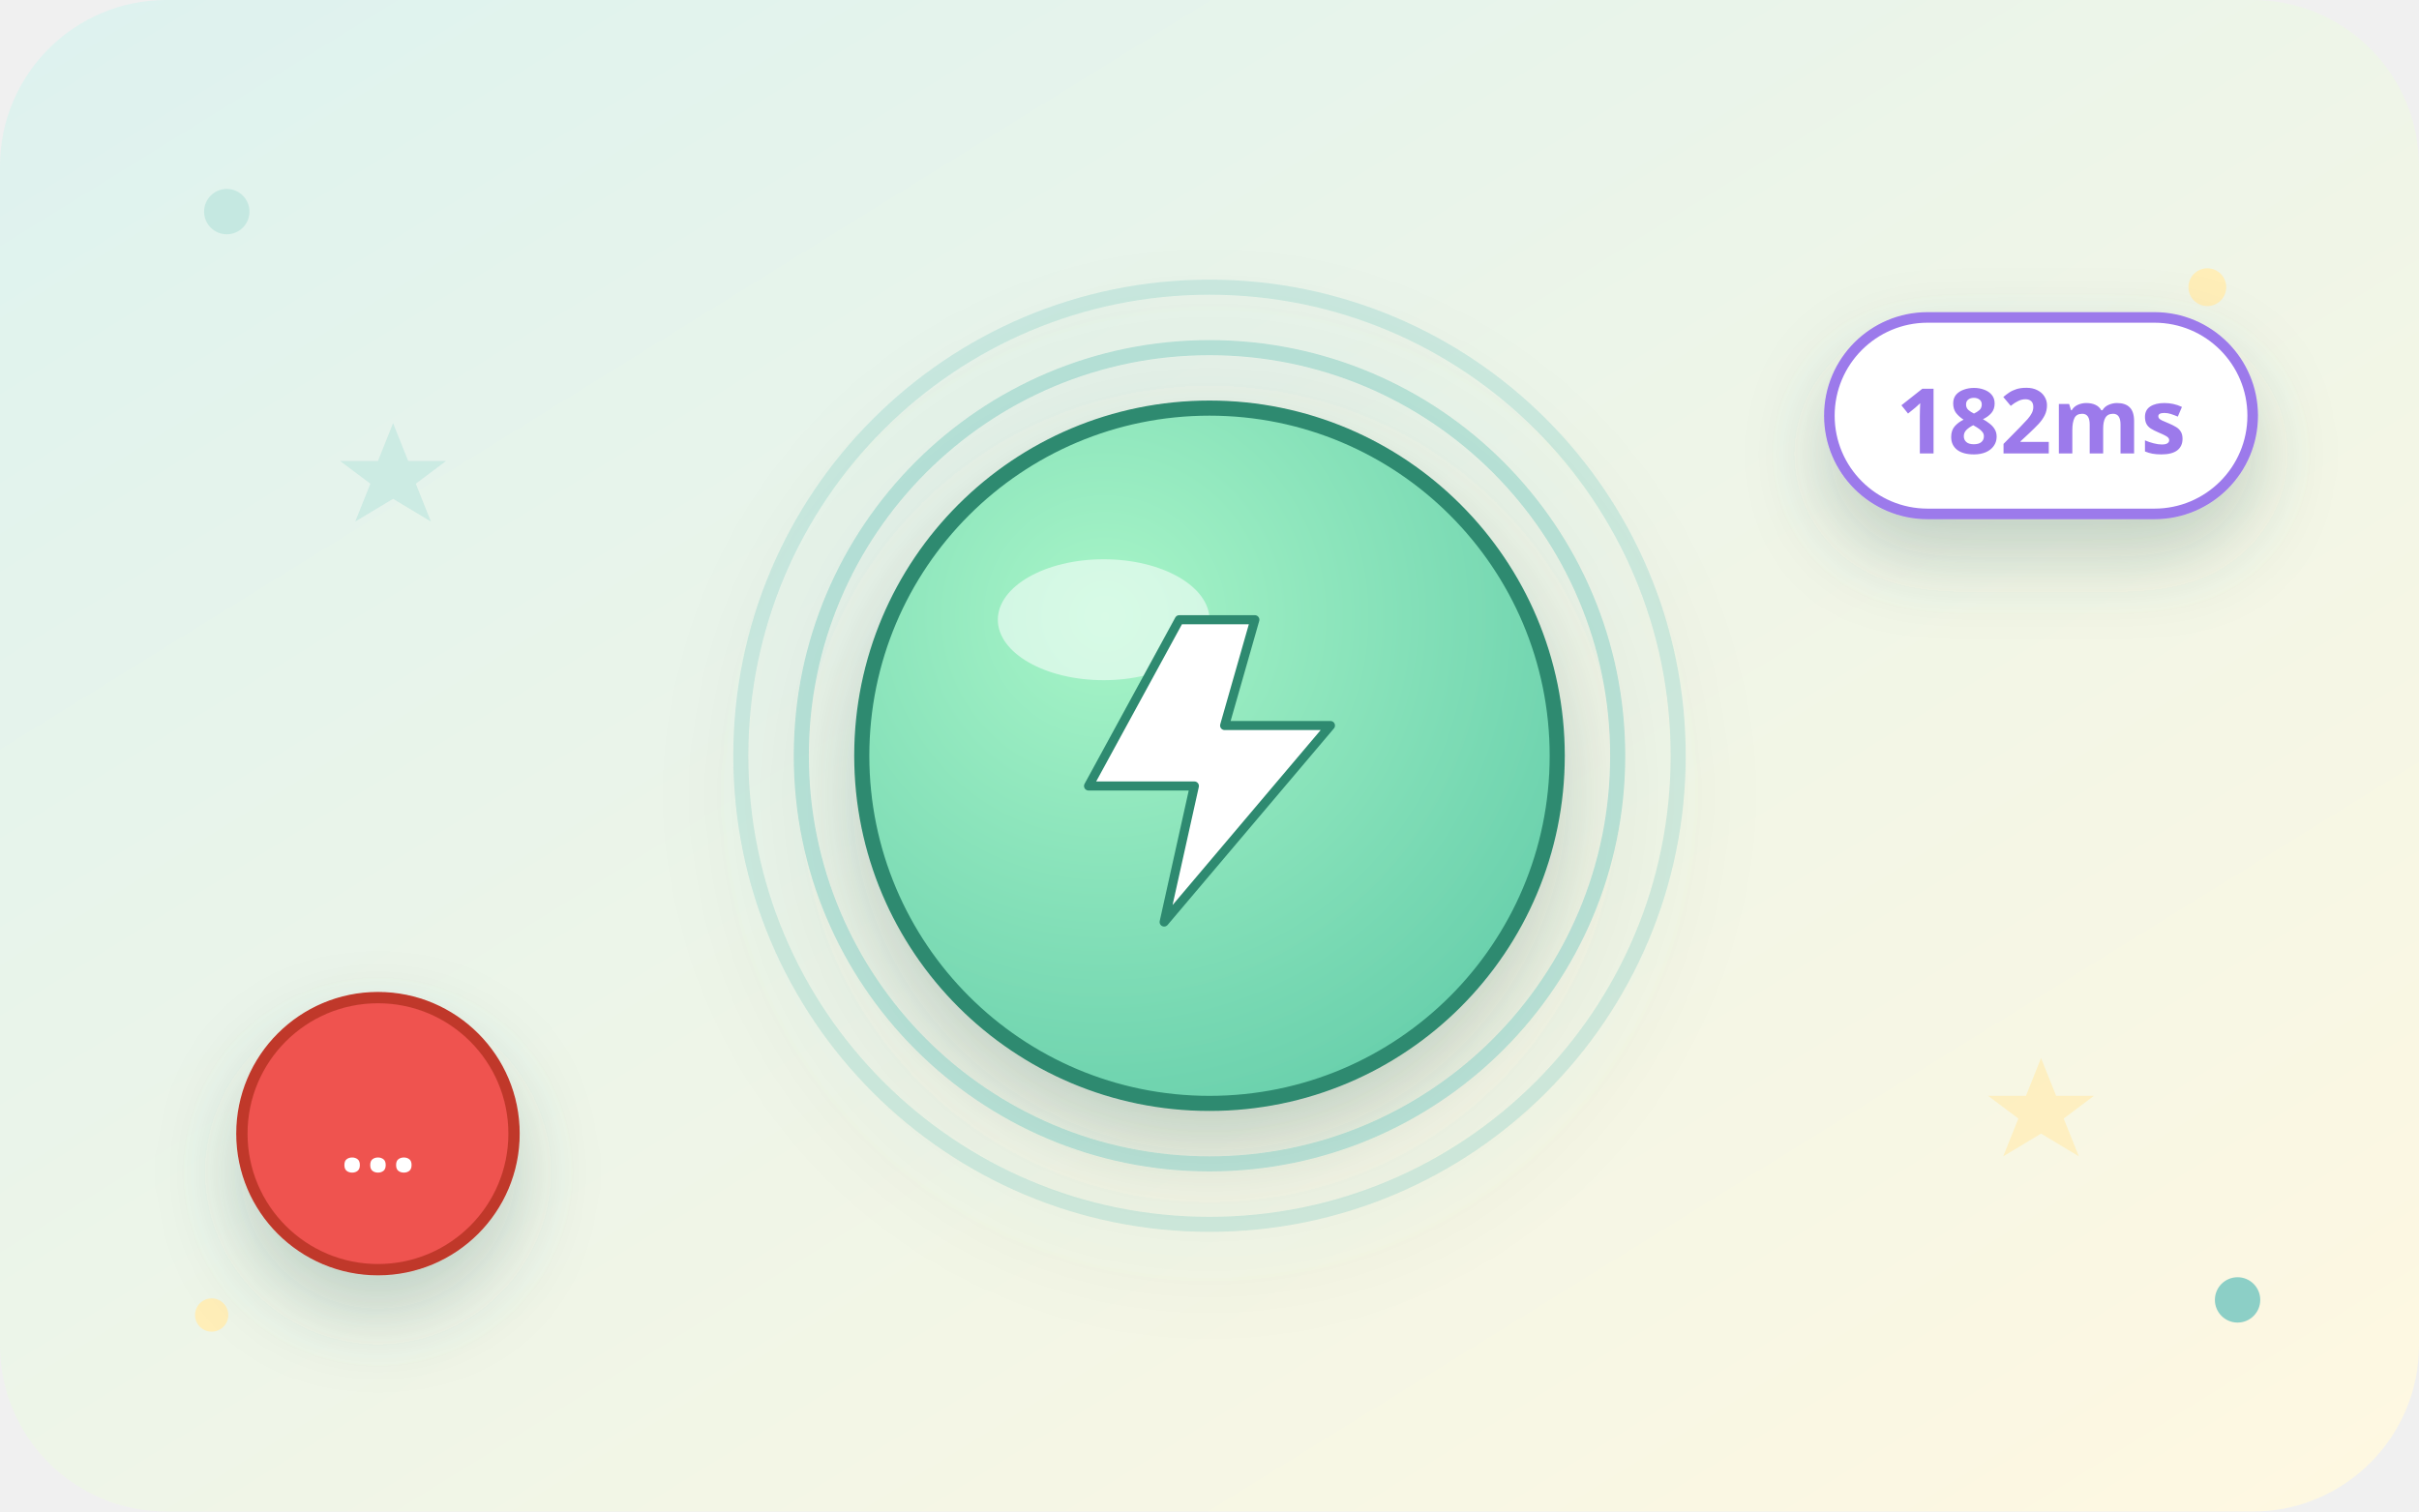
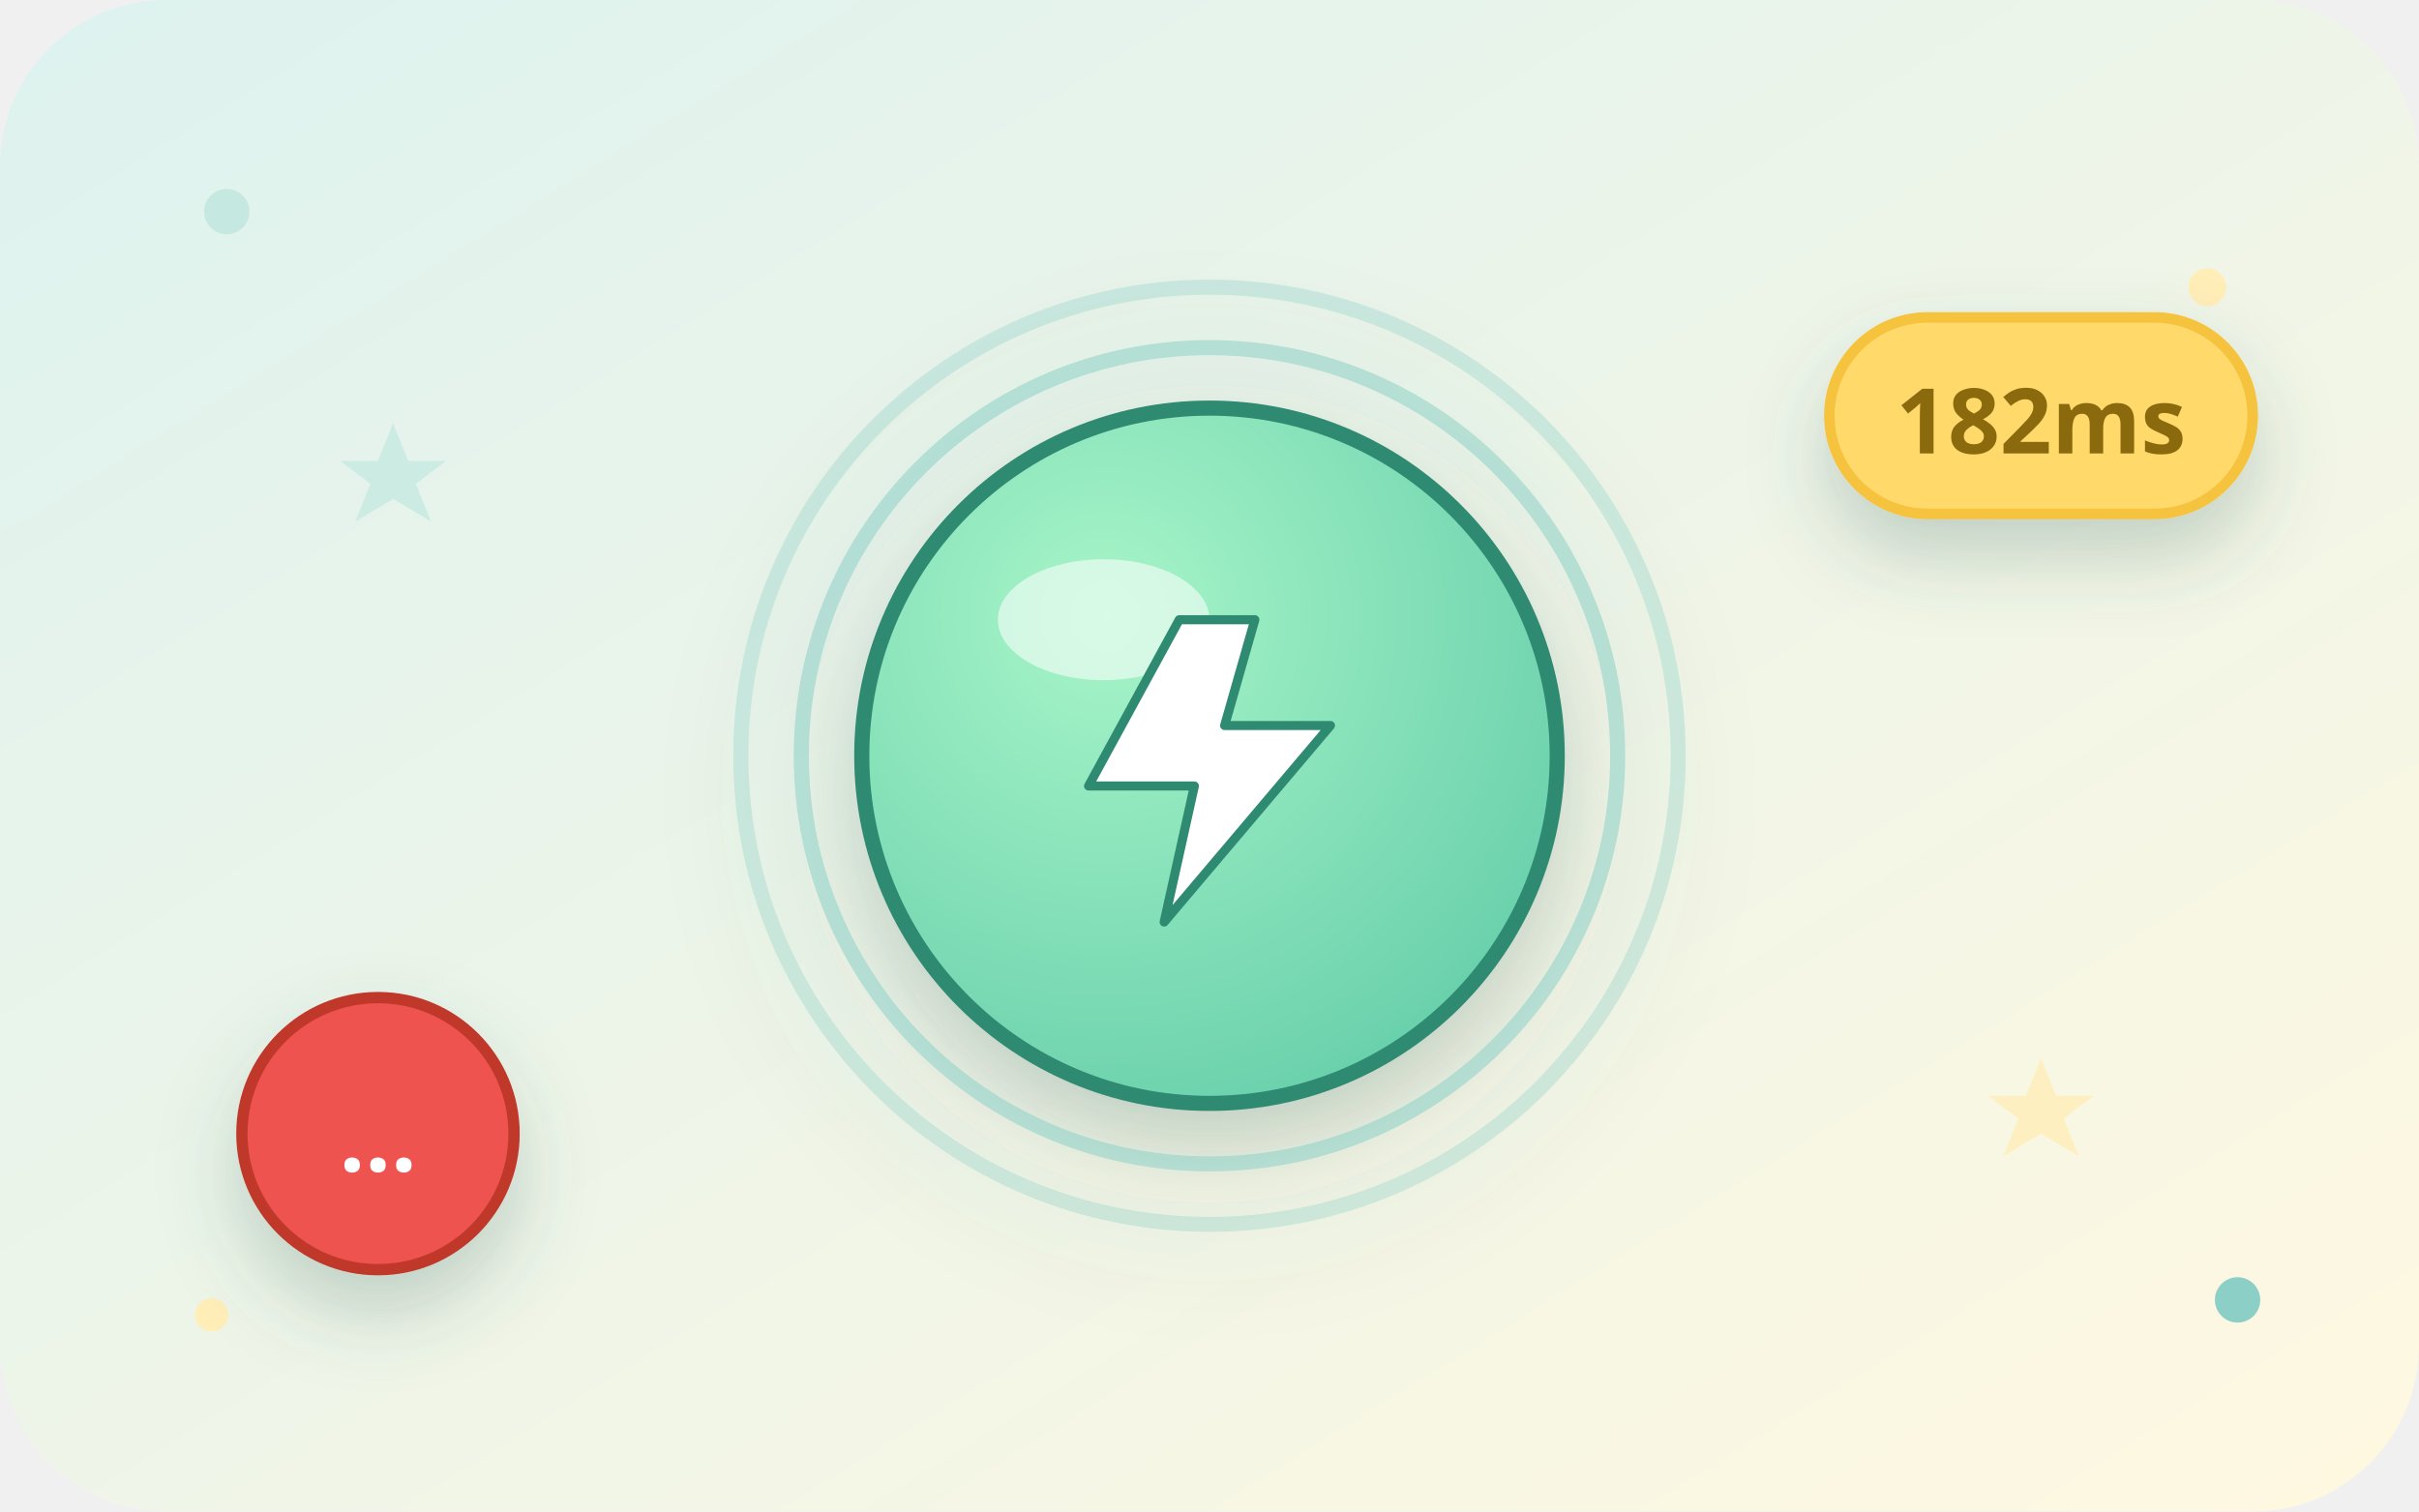
<svg xmlns="http://www.w3.org/2000/svg" viewBox="0 0 320 200" fill="none">
  <defs>
    <linearGradient id="bg" x1="0" y1="0" x2="1" y2="1">
      <stop offset="0" stop-color="#ddf2ef" />
      <stop offset="1" stop-color="#fff8e1" />
    </linearGradient>
    <radialGradient id="targetGreen" cx="0.35" cy="0.3" r="0.9">
      <stop offset="0" stop-color="#a8f5c8" />
      <stop offset="1" stop-color="#5dc9a7" />
    </radialGradient>
    <filter id="lift" x="-35%" y="-35%" width="170%" height="170%">
      <feDropShadow dx="0" dy="5" stdDeviation="5" flood-color="#3a6b63" flood-opacity="0.26" />
    </filter>
  </defs>
  <rect width="320" height="200" rx="22" fill="url(#bg)" />
  <circle cx="30" cy="28" r="3" fill="#c5e8e1" />
  <circle cx="292" cy="38" r="2.5" fill="#ffeeb8" />
  <circle cx="296" cy="172" r="3" fill="#8ccfc6" />
  <circle cx="28" cy="174" r="2.2" fill="#ffeeb8" />
  <path d="M 52 56 L 54 61 L 59 61 L 55 64 L 57 69 L 52 66 L 47 69 L 49 64 L 45 61 L 50 61 Z" fill="#c5e8e1" opacity="0.8" />
  <path d="M 270 140 L 272 145 L 277 145 L 273 148 L 275 153 L 270 150 L 265 153 L 267 148 L 263 145 L 268 145 Z" fill="#ffeeb8" opacity="0.8" />
  <g filter="url(#lift)">
    <g transform="translate(160 100)">
      <circle r="62" fill="none" stroke="#8ccfc6" stroke-width="2" opacity="0.35" />
      <circle r="54" fill="none" stroke="#8ccfc6" stroke-width="2" opacity="0.55" />
      <circle r="46" fill="url(#targetGreen)" stroke="#2e8a70" stroke-width="2" />
      <ellipse cx="-14" cy="-18" rx="14" ry="8" fill="rgba(255,255,255,0.55)" />
      <path d="M -4 -18 L -16 4 L -2 4 L -6 22 L 16 -4 L 2 -4 L 6 -18 Z" fill="#fff" stroke="#2e8a70" stroke-width="1.2" stroke-linejoin="round" />
    </g>
    <g transform="translate(50 150)">
      <circle r="18" fill="#ef5350" stroke="#c0392b" stroke-width="1.5" />
      <text x="0" y="5" text-anchor="middle" font-family="Pretendard, system-ui, sans-serif" font-size="12" font-weight="800" fill="#fff">...</text>
    </g>
    <g transform="translate(270 55)">
-       <rect x="-28" y="-13" width="56" height="26" rx="13" fill="#fff" stroke="#9c7aeb" stroke-width="1.4" />
-       <text x="0" y="5" text-anchor="middle" font-family="Pretendard, system-ui, sans-serif" font-size="12" font-weight="900" fill="#9c7aeb">182ms</text>
+       <rect x="-28" y="-13" width="56" height="26" rx="13" fill="#ffd96b" stroke="#f5c33d" stroke-width="1.4" />
+       <text x="0" y="5" text-anchor="middle" font-family="Pretendard, system-ui, sans-serif" font-size="12" font-weight="900" fill="#8a6a10">182ms</text>
    </g>
  </g>
</svg>
